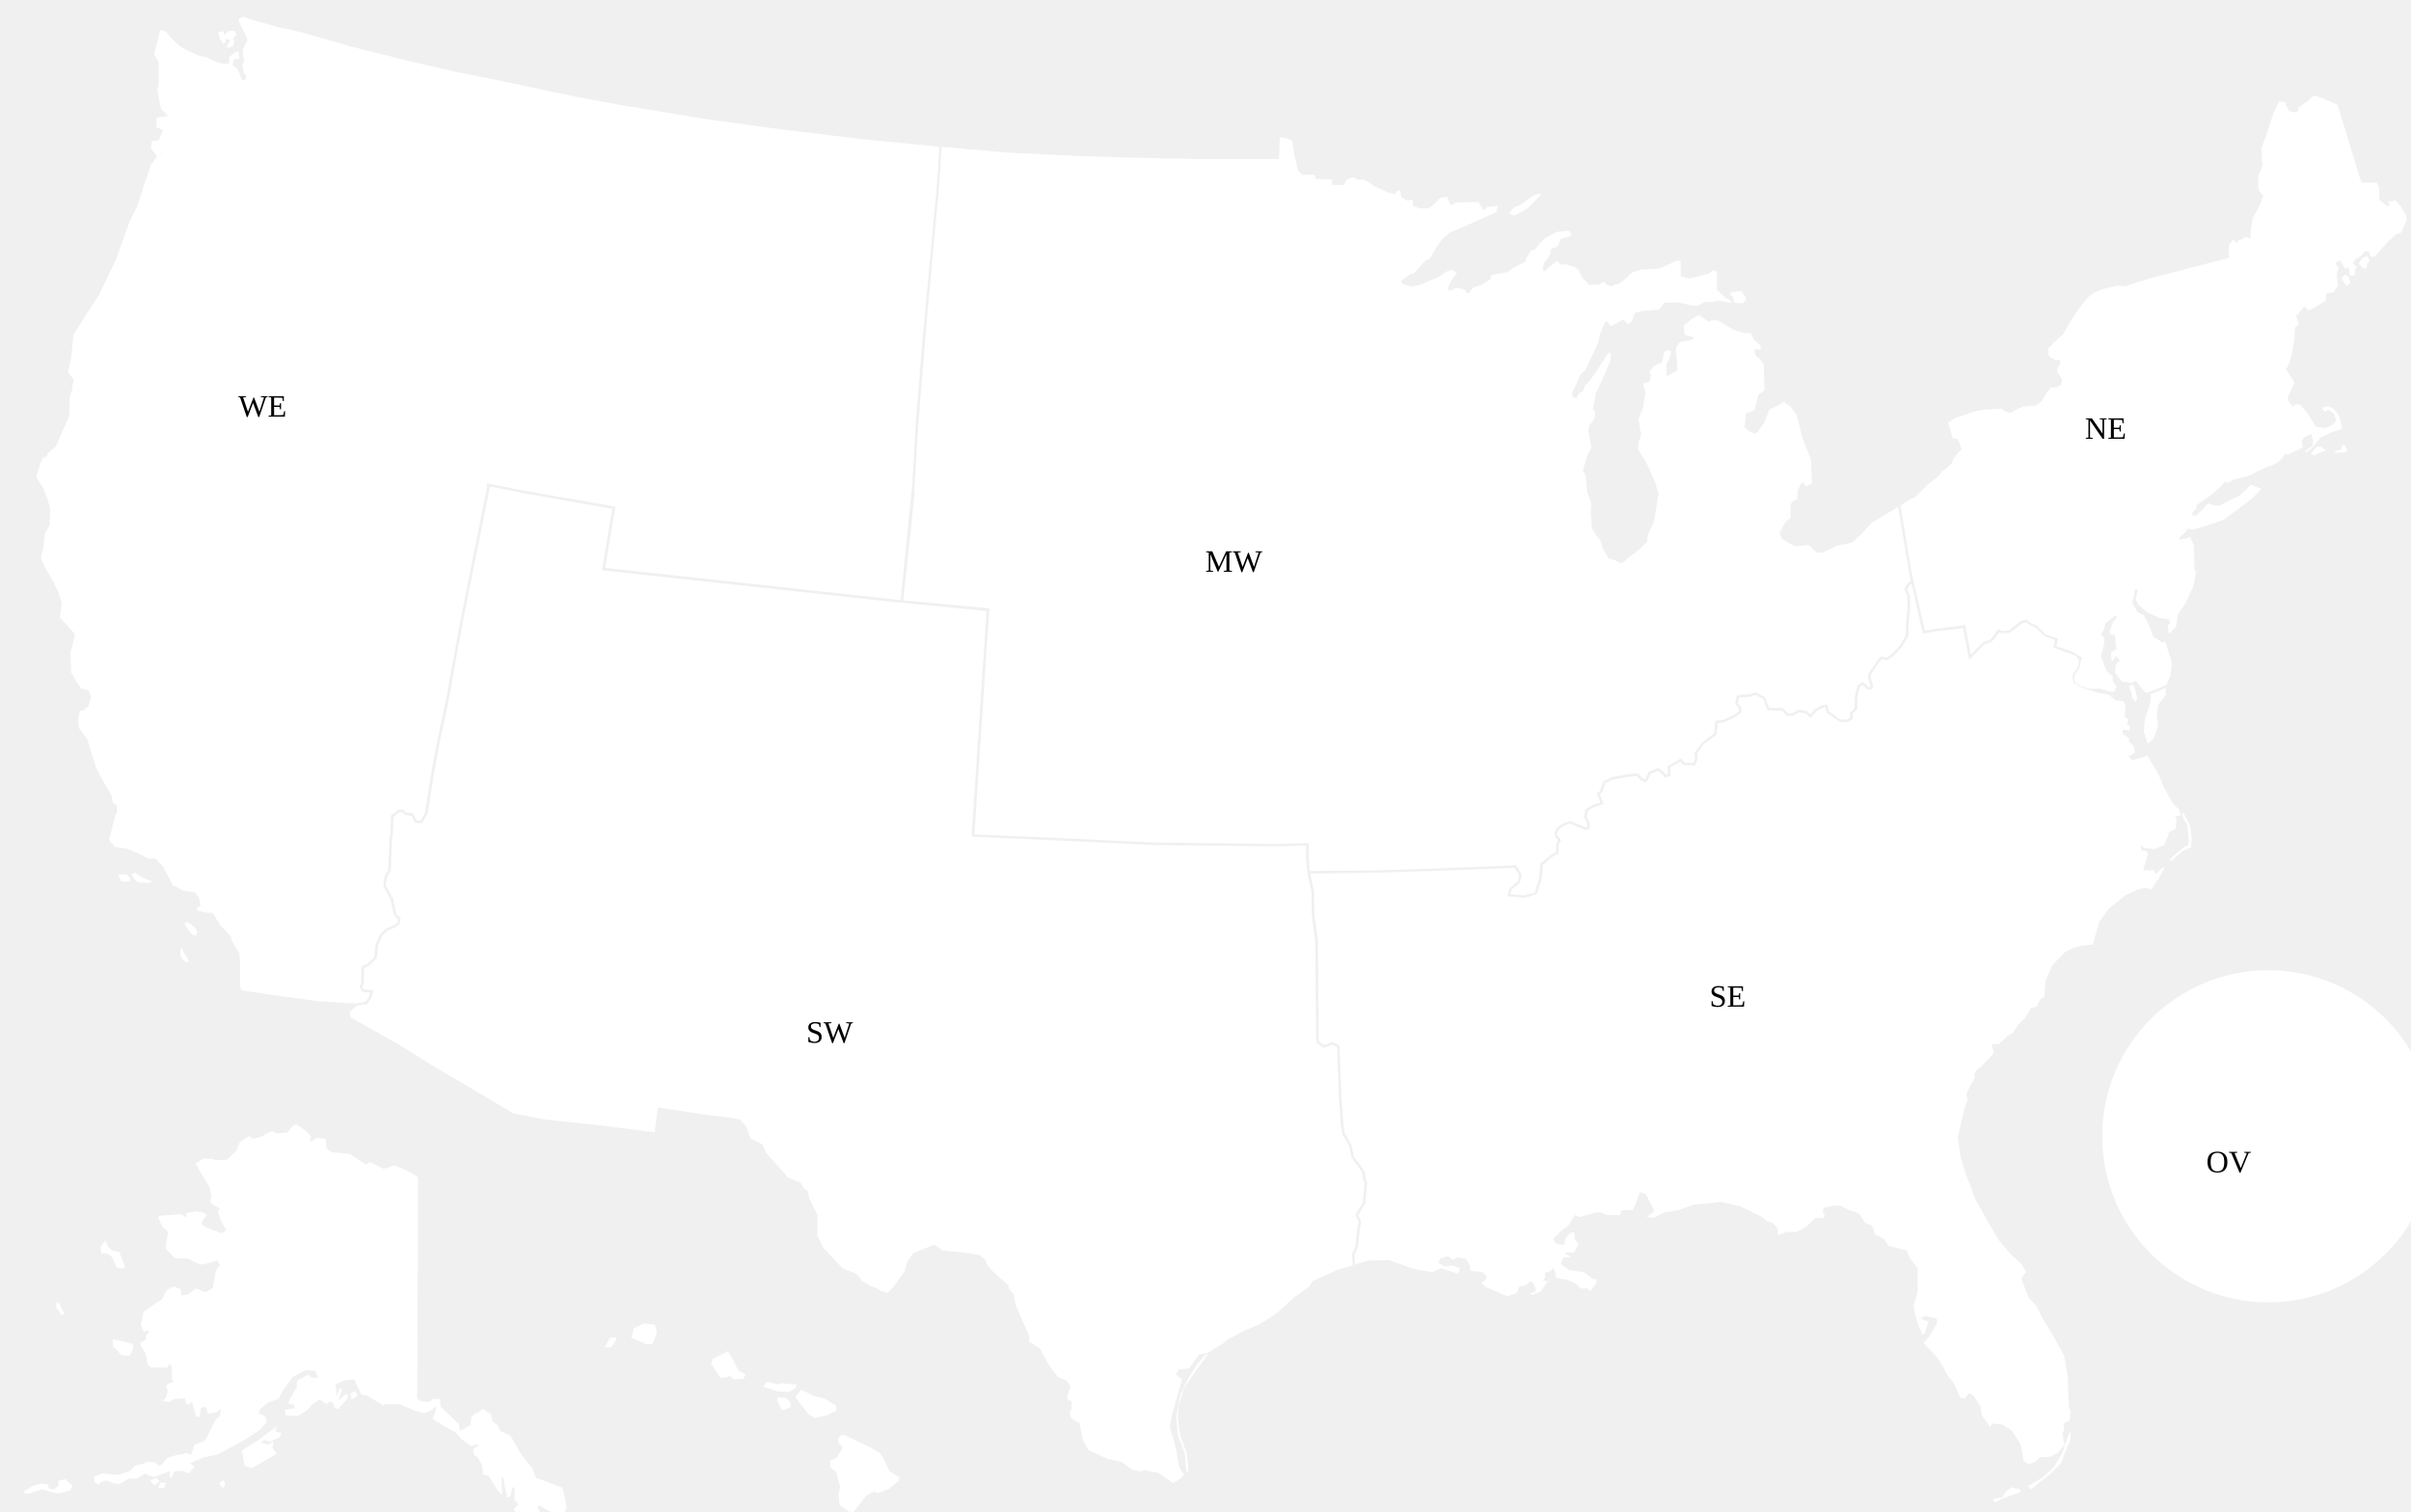
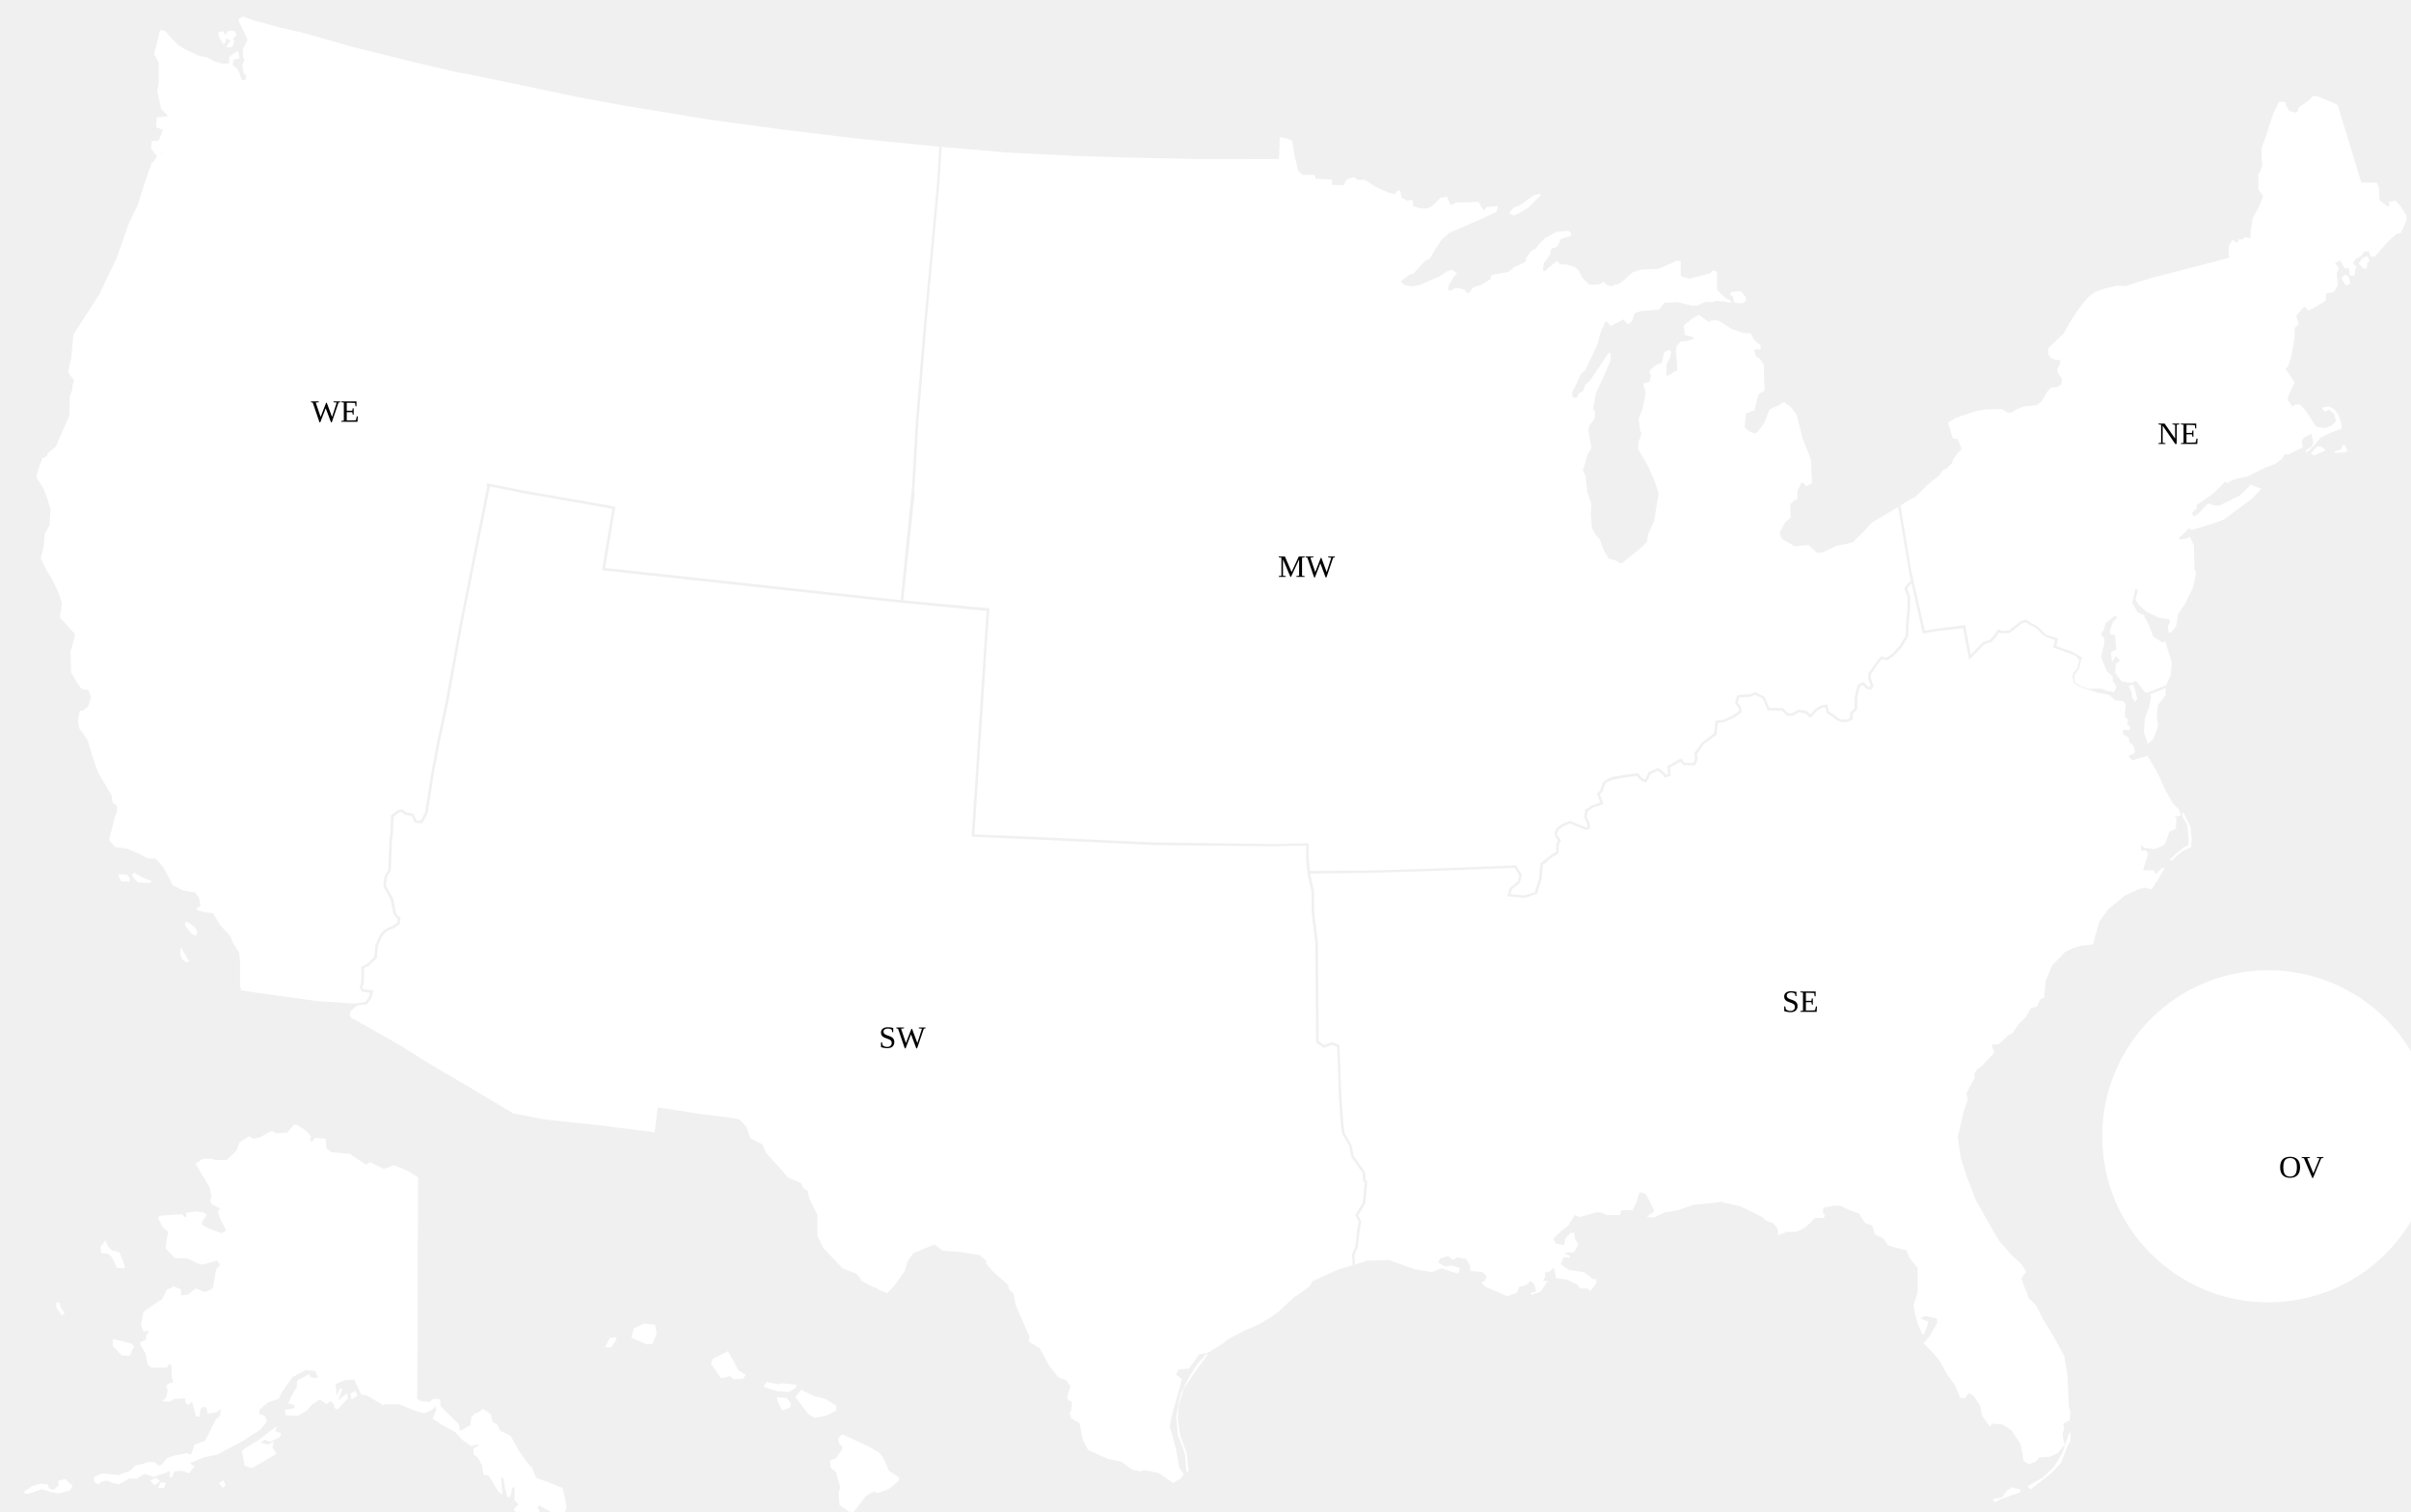
<svg xmlns="http://www.w3.org/2000/svg" version="1.1" id="svgdata" style="enable-background:new">
  <defs id="defs3789">
    <style type="text/css" id="style3787">
    .state {fill:#D3D3D3;}
  </style>
  </defs>
  <g id="outlines" class="state" style="fill:#d3d3d3">
    <path style="fill:#ffffff;fill-opacity:1" d="M 93.6,6.4 92.199,7.199 91.9,8 l 2.4,4.801 1.1,2.6 L 93.6,19 v 2.6 l 0.6,1.5 -0.799,1.801 0.5,3.199 1,1.301 -0.201,1.299 -1.5,0.201 L 92.6,29 91.5,26.6 l -1.801,-1.5 L 90,23 92.301,22.5 92,20.699 91.699,19.6 89.6,20.9 88.301,22 v 2.4 L 86,24.6 l -3.4,-1 -2.9,-1.5 -3.1,-0.6 -4.5,-2.1 L 68.9,17.5 66.199,14.9 63.801,12 l -2.102,-0.5 -2.299,9.4 1.799,3.199 V 32 l -0.6,2.9 1.5,7.1 2.701,2.699 -4.4,0.602 L 60.199,49 l 2.602,1.1 -1.602,4 -2.699,0.301 -0.301,2.9 2.256,2.842 c -0.002,0.053 0.013,0.166 0,0.191 -0.016,0.032 -0.06,0.044 -0.076,0.076 -0.011,0.023 0.011,0.055 0,0.078 -0.16,0.319 0.004,-0.083 -0.154,0.076 -0.018,0.018 0.018,0.058 0,0.076 -0.018,0.018 -0.058,-0.018 -0.076,0 -0.018,0.018 0.018,0.058 0,0.076 -0.018,0.018 -0.058,-0.018 -0.076,0 -0.036,0.036 0.036,0.118 0,0.154 -0.018,0.018 -0.06,-0.018 -0.078,0 -0.036,0.036 0.023,0.109 0,0.154 -0.016,0.032 -0.06,0.044 -0.076,0.076 -0.011,0.023 0.018,0.058 0,0.076 -0.018,0.018 -0.051,0 -0.076,0 0,0.026 0.018,0.058 0,0.076 -0.018,0.018 -0.058,-0.018 -0.076,0 -0.036,0.036 0.036,0.118 0,0.154 -0.018,0.018 -0.06,-0.018 -0.078,0 -0.036,0.036 0.036,0.118 0,0.154 -0.018,0.018 -0.058,-0.018 -0.076,0 -0.018,0.018 0.011,0.053 0,0.076 -0.016,0.032 -0.06,0.044 -0.076,0.076 -0.011,0.023 0.018,0.058 0,0.076 -0.018,0.018 -0.06,-0.018 -0.078,0 -0.018,0.018 0.018,0.06 0,0.078 -0.018,0.018 -0.058,-0.018 -0.076,0 -0.036,0.036 0.036,0.116 0,0.152 -0.018,0.018 -0.058,-0.018 -0.076,0 -0.038,0.038 0.038,0.192 0,0.23 -0.04,0.04 -0.114,0.036 -0.154,0.076 -0.008,0.008 -0.004,0.072 0,0.135 L 58.5,62.699 l -2.301,6.5 -3.199,10 -3.199,6.5 -5,14.102 -6.5,13.6 L 30.199,126 28.301,128.9 27.5,137.5 l -1.301,6 2.395,3.09 c -0.02,0.017 -0.043,0.032 -0.055,0.055 -0.023,0.046 0.036,0.116 0,0.152 -0.018,0.018 -0.058,-0.018 -0.076,0 -0.018,0.018 0.011,0.053 0,0.076 -0.016,0.032 -0.06,0.046 -0.076,0.078 -0.026,0.053 0.027,0.356 0,0.383 -0.018,0.018 -0.058,-0.018 -0.076,0 0,0.205 0.024,-0.026 -0.078,0.076 -0.038,0.038 0.038,0.192 0,0.23 -0.018,0.018 -0.058,-0.018 -0.076,0 -0.018,0.018 0.018,0.058 0,0.076 -0.018,0.018 -0.058,-0.018 -0.076,0 -0.038,0.038 0.038,0.192 0,0.23 -0.018,0.018 -0.06,-0.018 -0.078,0 -0.024,0.024 0.024,0.361 0,0.385 -0.018,0.018 -0.058,-0.018 -0.076,0 -0.004,0.003 0,0.347 0,0.383 v 0.691 0.076 c 0,0.026 -0.018,0.058 0,0.076 0.03,0.03 0.083,0.002 0.127,0.002 l -1.152,3.34 -0.201,7.4 -5.199,11.799 -3.1,2.6 -0.301,1.102 -1.799,0.799 -1.5,4.201 L 14,184 l 2.699,4.199 1.602,4.201 1.1,3.6 -0.301,6.5 -1.799,3.1 -0.602,5.801 -1,3.699 L 17.5,219 l 2.699,4.5 2.301,4.801 1.301,4 L 23.5,235.5 23.199,236 v 2.1 l 5.701,6.301 -0.5,2.4 -0.6,2.299 -0.602,1.9 0.201,8.199 2.1,3.701 1.9,2.6 2.699,0.5 1,2.699 L 34,272.301 l -2.1,1.6 h -1.1 L 30,277.801 l 0.5,2.898 3.199,4.4 1.602,5.301 1.5,4.699 1.299,3.1 L 41.5,304 l 1.5,2.6 0.5,2.9 1.6,1 v 2.4 l -0.799,1.9 -1.801,7.1 -0.5,1.9 2.4,2.699 4.199,0.5 4.5,1.801 L 57,330.9 h 2.9 l 2.9,3.1 2.6,4.801 1.1,2.299 3.9,2.1 4.799,0.801 1.5,2.1 0.602,3.201 -1.5,0.6 0.299,1 3.201,0.799 2.699,0.201 2.9,4.699 3.9,4.201 0.799,2.299 2.6,4.201 L 92.5,370.5 v 9.4 l 0.5,1.799 10,1.5 19.699,2.701 14.201,0.9 3.9,-0.602 1.398,-2 0.4,-1.6 -3,-0.299 -1,-1.701 0.6,-1.9 0.102,-6.199 2.299,-1.1 2.6,-2.5 0.5,-4.701 1.701,-3.898 1.9,-2.102 3.398,-1.6 1.4,-1 0.201,-1.4 -0.701,-0.6 -1,-1.5 -1.1,-5.4 -2.801,-5.199 0.4,-3.1 v -0.002 l 0.346,-1.283 0.055,0.084 1.1,-1.799 0.086,-2.145 c 0.014,-5.3e-4 0.033,0.01 0.043,0 0.051,-0.051 0,-0.144 0,-0.217 v -0.219 -0.434 c -0.003,0 -0.005,-0.005 -0.008,-0.006 l 0.002,-0.025 c 0.002,0.01 0.006,0.023 0.006,0.031 0.071,0 0.072,-0.21 0.002,-0.215 L 150.1,323 l 0.301,-1.5 0.299,-7.301 1.801,-1.299 0.9,-0.801 1.799,-0.1 1.301,1.1 2.801,0.5 1.199,2.6 1.6,0.102 1.701,-3.102 2.6,-16.398 2.1,-11.102 3.301,-15.5 5.398,-29.799 10.602,-53.1 -0.371,-0.074 c -0.015,-0.004 -0.024,0 0.07,0 0.024,-0.024 -0.024,-0.359 0,-0.383 0.04,-0.04 0.114,-0.036 0.154,-0.076 0.036,-0.036 -0.036,-0.118 0,-0.154 0.018,-0.018 0.058,0.018 0.076,0 0.038,-0.038 -0.038,-0.192 0,-0.23 0.018,-0.018 0.06,0.018 0.078,0 0.024,-0.024 0.008,-0.064 0,-0.102 l 13.592,2.719 33.984,5.957 0.057,0.072 1.711,0.266 -1.953,11.605 -2,12 27.9,3 83.301,9.1 2.699,0.301 4.4,-44 1.5,-25.4 1.5,-17.9 -0.057,-0.006 0.037,-0.896 0.019,0.002 1.301,-15.199 5.299,-57.131 L 362,56.57 331.199,53.5 302,50 272.699,46 240.4,40.699 222,37.301 l -32.699,-6.891 -0.004,0.02 -1.004,-0.189 0.008,-0.041 -12.865,-2.541 -0.016,-0.045 -1.129,-0.186 0.01,-0.037 -15,-3.49 -23,-5.701 -20,-5.699 -8.602,-1.9 L 98,7.9 Z m -5.5,5.5 -1.5,1.6 -0.5,-1.4 -2,0.201 0.5,2.398 1.5,2.301 0.701,-0.6 0.299,-1.5 L 88.801,15.5 c 0,0 -1.5,2.3 -1.5,2.6 0,0.3 0.898,0.201 0.898,0.201 l 1.4,-0.4 0.701,-2 -0.602,-0.801 1.5,-1.699 -0.799,-1.5 z m -25.799,47.299 0.379,0.064 c -0.012,0.019 0.017,0.055 0,0.072 -0.036,0.036 -0.116,-0.036 -0.152,0 -0.018,0.018 0.018,0.06 0,0.078 -0.038,0.038 -0.192,-0.038 -0.23,0 -0.018,0.018 0.018,0.058 0,0.076 -0.036,0.036 -0.118,-0.036 -0.154,0 -0.018,0.018 0.018,0.058 0,0.076 -0.024,0.024 -0.359,-0.024 -0.383,0 -0.018,0.018 0.018,0.058 0,0.076 -0.018,0.018 -0.051,0 -0.076,0 -0.025,0 -0.101,0.001 -0.182,0 z M 51.9,336.4 50.699,337 l 0.9,1.5 1.6,1.6 4.5,0.201 0.9,-0.602 L 55.5,338.5 Z M 45.5,337 l 0.6,1.5 0.6,1.199 3.201,0.102 L 50.1,338.5 48.801,337 Z m 26.9,18.4 -1.1,0.199 v 1.201 h 0.1 l 1.799,2.299 0.801,1 1.5,0.6 0.6,-1.5 -1,-1.799 z M 69.5,365.5 v 2.199 c 0,0.4 0.699,1.9 0.699,1.9 L 71.5,370.801 73,370.6 71.801,368.699 70,365.5 Z m 43.801,68 -2.701,3.1 -4.5,0.201 -1,-0.801 -1.1,0.199 -3.699,2.102 -2.701,0.6 -1.6,-1 -3.699,2.4 -1.102,3.1 L 87.5,447 83.301,447.199 81.5,446.6 h -3.199 l -2.9,1.9 2.4,4.199 2.898,4.701 L 81.5,461.301 81,462.9 81.5,464 l 3.4,1.9 -1,0.799 1,3.201 2.299,4.4 -1.799,1 -5,-1.801 -2.701,-1.6 0.5,-1.5 1.5,-2.1 -1.5,-1.102 -2.6,-0.299 -3.9,0.6 0.201,1.6 h -0.6 l -1,-1 h -2.102 l -6.799,0.5 -0.5,0.801 1.9,3.699 2.1,1.801 -0.6,2.4 -0.5,3.898 3.6,3.701 5,0.199 3.6,1.801 1.9,0.5 3.199,-0.801 2.6,-0.799 1.102,1.898 c 0,0 -0.4,0.5 -1,1 -0.7,0.5 -1,3.4 -1,3.4 L 82,496.5 l -2.301,1.301 h -1.6 l -1,-0.602 L 75.5,496.6 72.301,499 69.9,499.301 69.6,496.9 67,495.801 l -2.699,1.299 -1.9,3.701 -2.6,1.6 -4.5,3.199 -1,5 1.1,2.701 1.299,-0.5 0.801,0.5 -1.1,1.1 -0.201,2.1 -2.1,0.801 v 1 l 2.1,3.6 0.602,3.9 1.5,1.299 h 6.1 l 0.799,-1.5 1,1 V 531 l 0.602,1.801 L 65.5,533 l -1.5,1 0.6,1.9 -0.5,2.6 -1.5,1.5 2.6,0.301 2.102,-1.102 4,-0.199 0.299,1.9 1.1,0.5 L 74,540.1 l 1.5,5.801 1.5,0.199 0.199,-2.9 1,-1 L 79.5,542.5 80.1,544.9 83.5,544.301 85.1,543 l -0.299,2.6 -1.602,1.5 -2.299,4.5 L 79,555.301 l -4,1.5 L 73.699,560.5 H 72.9 L 72.301,560 71,560.301 l -3.4,0.6 -3.1,1 -2.301,2.699 -1,0.301 -1.6,-1.301 -2.699,-0.199 -1.801,0.799 -2.9,0.602 -2.1,2.1 -4.4,1.6 -6.299,-0.6 -3.1,1.299 v 1.9 l 1.6,1.1 1,-1 2.299,-0.6 2.602,1.1 L 45.9,572 47.5,571.199 l 2.1,-1.299 h 3.201 L 55.699,568 l 3.4,1.301 2.9,-1 3.6,-1.301 -0.299,2.4 h 1 l 0.799,-2.301 3.201,-0.199 2.699,1 0.5,-1.1 1.5,-1.5 L 73.199,564 78.5,561.699 l 5.301,-1.1 2.1,-1.1 7.799,-4.199 6.5,-4.201 2.701,-3.199 -0.801,-2.1 -2.299,-1 0.299,-1.602 3.1,-2.6 4.201,-1.5 1.1,-2.299 1.801,-2.602 2.398,-3.398 5,-2.701 3.701,0.301 L 122.699,531 H 120 l -1,-1.301 -4.4,2.301 -0.199,0.801 v 1.799 l -2.301,3.9 -1,2.4 2.301,0.6 v 1.301 l -3.701,0.6 0.5,2.1 4.701,0.199 3.4,-2.1 1.799,-2.1 3.1,-2.1 2.701,1.799 1.299,-1.1 1.301,0.801 0.5,1.9 1.301,0.299 3.898,-4.4 -0.6,-1.6 -3.199,2.701 1.5,-4.4 -1,-0.301 -1.1,2.9 -0.5,-4.5 3.6,-1.5 3.6,-0.301 2.699,5.801 2.102,0.301 6.5,3.898 0.6,-0.5 h 5.5 l 5.699,2.4 3.701,1.1 2.898,-1.1 L 168,542 v 1.6 l -1.301,3.201 4,2.6 L 175.5,552 l 2.6,2.9 3.4,2.4 2.6,-0.602 0.5,0.301 -2.1,1.301 v 2.299 l 1.6,1.1 1.6,2.9 0.602,3.701 2.1,0.5 3.6,6 1.5,1.299 V 575 l -0.301,-5.699 0.801,0.5 0.6,3.699 1,3.699 1.1,-0.5 0.801,-3.398 h 0.801 v 5 l 1.5,1.5 L 198,581.699 c 0,0 0.701,1.2 1.301,1.5 0.7,0.3 1,-1 1,-1 l 1,2.301 c 0,0 1.6,2.8 2.1,3.4 0.5,0.7 1.299,1 1.299,1 l 0.801,-0.801 -1.301,-1.799 -0.5,-1.602 2.102,1.301 1.898,1.9 1.102,-0.5 -0.201,-3.701 -1.5,-2.699 0.801,-0.801 1.799,1.102 2.701,1.5 1.5,3.1 1.6,0.799 1.801,-2.299 1,-3.4 -0.5,-3.1 -1,-4.4 -5.201,-2.1 -5,-1.801 -1.5,-3.699 -2.299,-2.701 -2.701,-3.898 -3.4,-6 L 192.801,551.5 191.699,549.1 189.801,548 189.199,545.1 186.1,543 l -1.9,1.5 -1.1,0.199 -1.5,1.602 -0.299,3.1 -0.602,0.199 -3.398,1.9 -0.5,-2.6 -7,-6.801 -0.201,-2.9 H 167 l -1.5,1.102 -3.1,-0.201 -1.6,-1 0.299,-85.4 -4.5,-2.699 -4.799,-1.9 -1.9,0.801 -2.1,0.6 -5.201,-2.6 -1.5,1 -6.299,-4.201 -7.102,-0.6 -1.898,-1.5 L 125.5,438.9 121.6,438.6 120,440.199 119.4,439.1 119.9,438 118,435.9 114.4,433.5 Z M 40.6,478.1 38.801,480.5 39,483.1 h 2.4 l 1.799,1.5 1.801,4 2.9,0.301 0.199,-1 L 46,482.6 43.199,482 l -1.5,-1.5 z M 21.699,502 v 1.9 L 23.801,507 l 1.1,-0.801 -1.1,-1.6 L 22.699,502 Z m 226.602,8.1 -4,1.801 -1,3.699 6.1,2.6 L 251.5,517.9 253.1,514 252.5,510.6 Z m -11,5.301 -2.301,0.299 -1.9,3.602 H 235.5 l 2.1,-3.102 z m -193.9,0.699 0.1,2.701 3.4,3.6 3.1,0.199 1.6,-3.699 -0.799,-1 -3.701,-1 z M 280.5,520.801 l -5.801,2.898 -0.699,1.9 3.699,5.5 2.4,-0.299 1.1,-0.5 1.5,1.299 3.701,-0.199 1,-1.5 -2.9,-1.801 -1.9,-3.699 z m 15,11.799 -1.301,1.9 5.4,1.699 L 304,536.5 l 2.6,-1.5 0.301,-1.301 -6.1,-0.6 -0.602,0.5 z m 13.301,3 L 306.5,538.5 l 5,6.5 2.4,1.5 4.799,-1 3.602,-1.801 v -1.898 L 317.9,539.1 313.5,538 Z m -171.9,0.5 -1.801,1 0.4,2.301 2.4,-1.5 z M 299.5,538.5 v 1.199 l 1.9,3.9 L 304.5,542.5 l 0.301,-1.6 -1.602,-2.1 z m -192.699,11.199 -2.701,1.9 -4.699,3.6 -4.801,2.9 -1.4,1.1 1.102,5.801 2.898,0.801 5,-2.9 4.4,-2.6 L 105,557.9 105.5,555.5 103.4,556.801 100.5,556 l 1.6,-1.1 1.9,0.799 3.9,-1.799 0.5,-1.5 L 106,551.6 Z m 217.898,3.102 -1.6,1.299 0.1,2 1.602,1.801 -0.5,1 -2.102,3.1 -2.299,1 0.199,2.6 2.1,1.801 1.602,5.699 -0.602,2.4 0.301,4.5 3.6,2.6 1.801,0.201 2.299,-2.9 2.4,-3.201 3.1,-1.799 1.5,0.6 4.201,-1.5 3.9,-3.199 0.299,-1.301 -4,-2.6 L 340.699,562.5 339.1,560.1 335.699,558 328.1,554.4 Z m -264.6,16.799 -2.199,1 L 59.5,572.5 l 2.1,-1.6 z m -35,0.5 -2.699,0.6 0.299,1.602 -1.898,1.898 -1.9,-0.5 -0.5,-1.6 -2.6,-0.299 -3.4,1 L 9,575.1 l 1.1,0.701 1.6,-0.301 4.4,-1.5 3.701,1.1 2.699,0.5 L 26.9,574.5 28,572.699 Z m 61,0.4 -1.699,1.199 1.5,1.801 1,-1.1 z M 61.9,571.301 60.848,573.5 h 2.352 L 64,571.6 Z M 60.848,573.5 h -0.047 v 0.1 z" id="WE" />
    <path style="fill:#ffffff;fill-opacity:1" d="m 891.5,36.9 -1.801,1.799 -4,2.9 v 1 l -0.799,0.801 -2.701,-0.6 L 880.9,40.5 v -1.1 l -1.301,-0.201 h -1.299 l -2.102,4.201 -2.898,8.9 -1.801,4.799 0.199,4.801 0.201,1.5 -0.801,2.699 -0.799,1 v 6 l 1.898,2.4 -1.5,4 -2.6,4.699 -0.734,5.057 -0.064,-0.023 v 2.627 l -1.5,-0.404 -1.301,0.172 0.15,0.486 -1.09,0.305 -0.061,-0.197 -0.699,0.08 -0.258,0.686 -0.566,0.729 -0.377,-0.314 -1,-1 -1.5,1.9 -0.199,2.289 0.16,2.691 -1.697,0.52 -22.217,5.781 -4.145,1.035 -0.002,-0.018 -0.402,0.119 -1.936,0.484 -0.277,0.174 -4.785,1.424 -4.5,1.5 -3.199,-0.201 -5.5,1.301 -3.1,1.199 -2.4,1.801 -2.1,2.4 -2.701,3.699 -2.9,4.5 -1.5,2.9 -0.6,0.799 -5.799,5.5 0.199,2.602 0.801,1.1 1.799,0.799 h 1.801 v 1.5 l -1.1,2.102 0.299,1.5 1.5,2.1 -0.199,2.299 -1.9,1.102 h -2.1 l -1.6,1.898 -1.801,3.201 -2.1,1.799 -5.201,0.5 -2.6,1.102 -2.1,1.299 -1.6,-0.199 -1.9,-1.301 -6.301,0.201 -3.199,0.5 -4,1.299 -4.4,1.5 -2.9,1.801 1.9,6.1 1.801,0.199 1.299,3.102 0.201,1 -1.1,1 -2.102,2.699 -0.5,1.6 -1.898,1.801 L 748.5,181.5 l -1,1.6 -0.982,0.83 h -0.01 l -0.764,0.611 -1.145,0.859 0.004,0.053 -0.998,0.799 -0.006,-0.053 -0.352,0.338 -0.986,0.791 -0.113,0.271 -4.248,4.1 -1.301,0.5 -4.199,2.602 4.299,25.898 5.102,22.4 3.898,-0.699 L 757,241 l 0.463,-0.094 0.1,0.982 -0.062,0.012 0.131,0.684 0.061,0.6 0.059,0.014 1.75,9.104 4.801,-4.9 2.5,-0.701 1.398,-1.5 L 770,242.5 l 1.6,0.699 2.6,-0.199 2.602,-2.1 2,-1.5 2.1,-0.6 1.5,1.1 2.699,1.4 1.9,1.799 1.301,1.4 4.799,1.6 L 792.5,249 l 5.801,2.1 0.045,-0.055 4.168,2.447 -0.514,0.809 -0.699,3.299 -1.801,2.6 v 2.102 l 0.301,0.799 2,1.301 3.398,1.1 4.301,-0.1 3.1,1 2.1,0.299 1,-2.1 -1.5,-2.1 v -1.801 l -2.398,-2.1 -2.102,-5.5 1.301,-5.299 -0.199,-2.102 -1.301,-1.299 c 0,0 1.5,-1.601 1.5,-2.301 0,-0.6 0.5,-2.1 0.5,-2.1 l 1.9,-1.301 1.9,-1.6 0.5,1 -1.5,1.6 -1.301,3.701 0.301,1.1 1.799,0.301 0.5,5.5 -2.1,1 0.301,3.6 0.5,-0.201 1.1,-1.898 1.6,1.799 -1.6,1.301 -0.301,3.4 2.6,3.398 3.9,0.5 1.6,-0.799 3.201,4.199 1,0.4 7.4,-2.9 1.699,-3.799 0.443,-4.248 0.094,-0.189 -0.055,-0.199 L 837,255.5 l -0.059,0.01 -0.275,-1.004 0.033,-0.006 -0.254,-0.809 -0.209,-0.764 -0.047,-0.047 -1.789,-5.682 -1,0.5 -3.6,-2.398 L 828,240.6 826.1,237 l -2.299,-1 -2.102,-3.6 0.5,-2 0.5,-2.301 0.086,-0.922 1.004,-0.189 -0.09,1.312 -0.699,2.6 1,2 3.199,2.9 4.801,2.299 4,0.6 0.199,1.5 -0.799,1 0.299,2.701 H 836.5 l 2.1,-2.4 0.801,-4.801 2.699,-4 3.1,-6.5 1.102,-5.5 -0.602,-1.1 -0.199,-9.4 -1.6,-3.398 -1.1,0.799 -2.701,0.301 -0.5,-0.5 1.1,-1 2.102,-1.9 -0.049,-0.547 0.947,-0.164 v 0.012 l 1,0.398 4,-1.1 5.801,-1.9 2.6,-1 7.1,-5.299 3.9,-2.9 3.4,-3.6 -4.199,-1.6 -1.301,1.5 -2.9,2.699 -7.9,3.9 -2.299,-0.201 -1.6,-0.6 -1.102,0.6 -2.299,2.602 -1.5,1.299 -1.301,0.301 -0.299,-1.301 1.898,-1.799 -0.398,-0.717 0.863,-0.895 4.836,-3.289 3.6,-3.201 1.9,-2.1 0.801,0.6 2.699,-1.5 5.199,-1.1 7,-3.5 -0.002,-0.01 1.01,-0.27 0.021,-0.031 L 877,178.699 879.4,176.801 880.5,175 l 1.301,0.199 0.395,-0.197 0.019,0.014 3.947,-1.941 0.055,-0.023 0.002,0.096 0.119,-0.148 L 887.5,172.5 l -0.5,-2.301 0.801,-1.5 2.898,-1.5 0.801,3.102 -0.5,1.799 -2.4,1.5 v 1 l 1.9,-1.5 3.9,-4.5 3.9,-1.9 4.199,-1.5 -0.301,-2.398 -1,-2.9 -1.898,-2.4 -1.801,-0.801 -2.1,0.201 -0.5,0.5 1,1.299 1.5,-0.799 L 899.5,159.5 900.301,162.199 898.5,164 l -2.301,1 -3.6,-0.5 -3.9,-6 -2.299,-2.6 h -1.801 l -1.1,0.799 -1.9,-2.6 0.301,-1.5 2.4,-5.199 -2.75,-4.172 -0.676,-1.07 0.125,-0.059 0.699,-0.799 0.734,-2.135 0.082,-0.152 0.09,-0.346 0.195,-0.568 -0.043,-0.019 0.262,-1.014 0.08,0.033 1.1,-6.361 0.201,-4.443 1.5,-1.314 -1,-3.23 3.1,-3.635 1.6,1.516 1.301,-0.506 5.299,-3.131 0.301,-2.928 2.9,-0.506 L 901,109.934 900.801,108.318 900.5,105.189 901.301,103.875 901,102.764 l -1.105,-1.285 1.906,-1.178 1.799,3.199 1.5,-0.301 0.301,1.301 v 1.6 l 1.9,0.201 0.5,-2.701 0.5,-0.6 -1.602,-1.5 1,-1.5 2.4,-1.5 1,-1.5 1.801,-0.199 c 0,0 0.4,2.1 1,2.1 h 1.299 l 4.801,-5.5 3.4,-3.1 1.9,-0.602 L 927.4,85 v -1.9 l -2.301,-3.699 -1.9,-2.1 -2.799,0.5 0.5,1.1 -0.201,0.5 h -0.799 L 917,77.1 916.801,72.301 916,70.4 h -6 L 900.9,40.5 899,39.5 893,37.1 Z m 20.9,61.799 -2,0.701 L 909,101.6 910.801,103.5 c 0,0 1.299,0.101 1.299,-0.199 0,-0.3 0.201,-2 0.201,-2 L 913.199,100.5 Z m -8.6,6.994 -1.5,1.516 1.799,2.928 1.701,-0.908 -0.602,-2.424 z m -1.102,65.807 -0.5,1.699 -2.199,0.701 -0.5,0.6 3.9,-0.1 1.299,-0.5 -1,-2.301 z m -9.799,0.6 -2.301,2.6 1.1,0.9 2.201,-1 2.4,-1 -1.801,-1.5 z m -70.701,91.801 -1.898,0.4 1.1,2.5 0.199,1.799 1.1,1.9 c 0,0 0.9,-0.899 0.9,-1.199 0,-0.3 -0.699,-3.102 -0.699,-3.102 z" id="NE" />
    <rect style="opacity:1;fill:#ffffff;fill-opacity:1" id="OV" width="128" height="128" x="810.144" y="373.956" rx="64" ry="64" />
    <path style="fill:#ffffff;fill-opacity:1" d="m 736.699,224.9 -0.799,0.699 -0.9,1.301 1.1,3 v 4.9 l -0.5,4.799 -0.199,5.6 -2.4,4.102 -3.1,3.398 -2.6,1.801 -2,-0.5 -1.201,1.301 L 721,259.9 V 261.5 l 1,3.1 -1.1,1.301 -1.701,-0.5 -1,-1.1 -0.398,-0.301 -1.102,0.699 -0.898,3.602 L 715.699,273.5 714,275 v 2.199 l -1.801,1 -2.381,0.199 -1.832,-0.793 L 705.9,276 704,274.9 l -0.5,-2.301 -1.301,0.201 -2,1.199 -2.5,2.699 -1.898,-1.699 -2.5,-0.5 -2.4,1.4 h -2.301 l -1.799,-2 -5.602,-0.1 -1.799,-4.5 -2.9,-1.5 -2.1,0.799 -4.201,0.201 -0.5,2.1 1.201,1.5 0.299,2.1 -2.799,2 -3.801,1.801 -2.6,0.398 -0.5,4.5 -4.9,3.602 L 654,290.5 l 0.199,2.199 -0.898,2.301 -4.5,-0.1 -1.301,-1.301 -3.9,2.201 0.201,3.299 -2.4,0.6 -0.801,-1.398 -1.699,-1.201 -2.701,1.1 -1.799,3.5 -2.201,-1 -1.398,-1.6 -3.701,0.4 -5.6,1 -2.801,1.301 -1.199,3.398 -1,1 1.5,3.701 -4.199,1.4 -1.9,1.398 -0.4,2.201 1.199,2.4 V 319.5 l -1.6,0.4 -6.1,-2.5 -2.301,0.9 -2,1.398 -0.799,1.801 1.699,2.4 -0.9,1.799 -0.1,3.301 -2.4,1.301 -2.1,1.699 0.336,-0.006 -1.373,1.004 -0.162,0.002 -0.301,0.199 -0.5,5.602 -1.795,5.684 -3.115,1.068 -0.066,0.055 -1.822,0.492 -6.4,-0.699 0.9,-3.1 3.1,-2.602 0.6,-2.299 -1.801,-2.9 -31.898,1.199 -23.301,0.701 -23.6,0.299 1.5,6.9 0.1,8.5 1.4,10.9 0.299,38.199 2.102,1.602 3,-1.201 2.898,1.201 0.4,10.1 h 0.035 l 0.012,0.9 h -0.047 L 517,423.5 l 0.699,9.5 0.5,3.699 2.602,4.5 0.898,4.4 4.301,6 0.301,3.1 0.6,0.801 -0.701,8.301 -2.799,4.6 1.199,2.4 -0.5,2.6 -0.799,7.299 -1.301,3 0.199,3.701 4.701,-1.5 8.1,-0.301 10.301,3.6 6.5,1.102 3.699,-1.5 3.199,1.1 3.201,1 0.799,-2.1 -3.199,-1.102 -2.6,0.5 -2.701,-1.6 0.801,-1.5 3.1,-1 1.801,1.5 1.799,-1 3.201,0.6 1.5,2.4 0.299,2.301 4.5,0.299 L 573,492 l -0.801,1.6 -1.299,0.801 L 572.5,496 l 8.4,3.6 3.6,-1.299 1,-2.4 2.6,-0.6 1.801,-1.5 1.299,1 0.801,2.898 -2.301,0.801 0.602,0.6 3.398,-1.299 2.301,-3.4 0.801,-0.5 -2.102,-0.301 L 595.5,492 l -0.199,-1.5 2.1,-0.5 1.1,-1.301 0.6,0.801 0.6,3.1 4.201,0.6 4,1.9 1,1.5 h 2.9 l 1.1,1 2.299,-3.1 V 493 h -1.299 L 610.5,490.301 604.699,489.5 601.5,487.199 602.6,484.5 l 2.301,0.301 0.199,-0.602 -1.799,-1 v -0.5 H 606.5 l 1.801,-3.1 L 607,477.699 606.699,475 l -1.5,0.199 -1.898,2.102 -0.602,2.6 -3.1,-0.6 -1,-1.801 1.801,-1.9 1.43,-1.277 1.35,-1.076 0.019,0.055 1.102,-0.801 0.178,-0.287 0.373,-0.297 0.016,-0.33 2.033,-3.285 1.799,0.799 6.801,-1.9 2.1,0.301 1.5,0.801 h 5.201 l 0.398,-1.602 -0.008,-0.066 0.904,-0.266 0.004,0.033 H 628.5 l 0.6,0.199 1.301,-2.699 1.5,-4.4 2.299,0.6 3.102,6 v 1 L 634.6,469 l 2.701,0.301 4.453,-2.141 1.746,-0.172 V 467 l 0.146,-0.027 1.078,-0.105 0.072,-0.104 2.004,-0.363 6,-2.1 6,-0.5 4.398,-0.602 7.602,1.801 8.1,3.9 1.6,1.5 2.9,1.1 1.6,1.9 0.301,2.699 3.199,-1.299 h 3.9 L 696,472.9 l 3.699,-3.6 3.102,0.199 0.5,-1.1 -0.801,-1 0.199,-1.9 4,-0.801 h 2.602 l 2.898,1.5 4.201,1.5 2.4,3.701 2.699,1 1.1,3.4 L 726,477.4 727.6,480 729.5,480.6 734.699,481.9 736,485 l 3,3.699 v 9.5 l -1.5,4.701 0.301,2.699 1.299,4.801 1.801,4 0.799,-0.5 1.5,-4.5 -2.6,-1 -0.299,-0.6 1.6,-0.602 4.5,1 0.199,1.602 -3.199,5.5 -2.1,2.398 3.6,3.701 2.6,3.1 2.9,5.301 2.9,3.898 2.1,5 1.799,0.301 1.602,-2.1 1.799,1.1 2.6,4 0.602,3.6 3.1,4.4 0.799,-1.301 3.9,0.301 3.6,2.301 3.4,5.199 0.801,3.4 0.299,2.9 1.102,1 1.299,0.5 2.4,-1 1.5,-1.602 L 789.9,561.5 793,560 l 2.699,-3.199 -0.5,-1.9 -0.299,-2.4 0.6,-1.9 -0.301,-1.9 2.4,-1.299 0.301,-3.4 -0.6,-1.801 -0.5,-12 -1.301,-7.6 -4.5,-8.199 -3.6,-5.801 -2.6,-5.299 -2.9,-2.9 L 779,493 l 0.699,-1.4 1.102,-1.299 -1.602,-2.9 -4,-3.701 -4.799,-5.5 -3.701,-6.299 -5.299,-9.4 -3.701,-9.699 -2.045,-6.494 -0.613,-3.854 -0.541,-4.254 2.301,-10 1.5,-4.199 -0.5,-2.6 3.299,-6.201 -0.354,-1.057 1.232,-1.984 1.521,-1.059 5,-5.299 -1,-3.201 2.9,-0.199 L 774,399 l 1.6,-0.801 2.301,-3.398 2.699,-2.701 2.1,-3.6 2.4,-0.6 1.1,-2.701 1.602,-0.799 0.5,-6.301 2.6,-6.1 5.055,-5.152 2.777,-1.342 0.027,-0.053 L 802,364.5 l 4.699,-0.5 0.5,-2.4 1.9,-6.5 3.4,-4.699 6.5,-5.301 5.199,-2.4 2.701,-0.6 1.1,0.5 h 1.301 l 3.1,-4.799 1.9,-3.602 -1.301,0.5 -2.301,2.301 -0.6,-1.6 h -4.199 l 1.9,-6.301 L 827,327.801 h -1.9 v -1 l -0.299,-1.301 1.6,1.301 1.5,0.199 2.4,0.301 3.699,-1.602 1.301,-2.898 0.6,-2.102 2.6,-1.299 0.301,-4.201 -0.801,-0.6 2.4,-0.199 -0.6,-2.301 -2.4,-2.4 -3.6,-6.5 -2,-4.799 -0.156,0.033 -0.469,-0.906 0.125,-0.027 -3.701,-6.199 -5.799,1.699 -1.602,-1.5 2.602,-1.4 -0.5,-2.5 -1.801,-1.799 -0.1,-1.4 -2.301,-1.5 -0.1,-1.6 2.699,0.1 0.201,-1.4 -1.201,-0.801 0.5,-1.898 -1.398,-1.102 0.398,-4.699 -0.898,-1.199 -3.201,-0.4 -2.199,-2.1 -4.9,-0.9 -2.9,-1 -3.9,-1.4 -2,-1.301 -0.5,-2.398 0.5,-1.701 1.301,-1.299 0.801,-3.301 -1.4,-1.801 -8.6,-3.1 0.6,-2.9 -2.779,-0.98 L 787.518,244.918 784.6,242 782,240.801 l -1.301,-1 -1.5,0.5 -4.6,3.6 -3.1,0.199 -1.1,-0.299 -1.5,2.199 -1.6,1.5 -2.602,0.801 -5.799,6 L 756.5,242.1 745.301,243.4 741,244.199 Z m 98,40.299 -5.898,2.301 0.1,1.699 -0.701,3.301 -1.6,4.199 -0.4,5.4 1.5,4.6 2.201,-1.898 1.799,-5 -0.5,-3.4 0.4,-4.6 L 834.5,268 Z m 6.801,48.102 -0.699,0.199 0.6,1.9 1.5,2.299 0.6,6.102 -0.199,2 -1.5,0.6 L 838.6,329 836,331.5 l 1.1,0.199 1.1,-1.199 2.801,-2.4 3.4,-1.5 0.199,-3.4 -0.4,-4.398 z m -43.5,238.799 -0.699,0.5 -1,2.801 -1.5,4.6 -3.201,5.301 -4.4,4.199 -3.398,1.9 -2.4,1.5 1.199,1.1 2.701,-2.1 5.299,-4.201 3.701,-3.898 2.5,-6.602 1,-1.699 z m -22.6,21.1 -2.301,1.602 -1.5,2.299 -1.299,0.201 -2.4,0.6 0.9,1.1 2.299,-1.199 4.201,-1.5 3.5,-1.201 -0.4,-1.1 -1.701,-0.301 z" id="SE" />
    <path style="fill:#ffffff;fill-opacity:1" d="m 188.801,187.5 -10.602,52.9 -5.398,30 L 169.5,285.801 167.801,295 l 0.008,0.002 -0.367,1.553 0.021,0.098 -0.062,0.348 -2.6,16.5 -2.102,3.801 -2.799,-0.201 L 158.699,314.5 156.1,314.1 154.901,313 l -1.1,0.1 -2.102,1.701 -0.299,6.799 -0.301,1.5 -0.5,12.5 -1.5,2.4 -0.4,3.301 2.801,5 1.1,5.5 0.701,1.1 1.1,0.9 -0.4,2.398 -1.699,1.201 -3.4,1.6 -1.6,1.801 -1.602,3.6 -0.5,4.9 -3,2.898 -1.898,0.9 -0.102,5.801 -0.6,1.6 0.5,0.801 3.9,0.398 -0.9,3 -1.699,2.4 -3.701,0.4 -2.6,2.199 -0.299,1.5 0.5,1 18.898,10.701 12.102,7.6 14.699,8.6 16.801,10 12.299,2.4 23.986,2.549 2.416,0.344 -0.002,0.008 0.506,0.064 1.664,0.236 0.01,-0.025 13.621,1.725 1.199,-9.6 16.699,2.6 10.943,1.346 3.637,0.66 0.32,0.094 2.6,2.9 1.5,4.4 4.701,2.299 1.299,3.201 7.102,7.898 1.299,1.602 5,2.1 1.1,2.1 1.602,1 0.5,2.699 3.199,6.5 v 8.102 l 2.301,4.699 7.398,7.801 5.201,2.1 1.799,1.9 v 0.6 l 3.9,2.299 1.9,0.602 1.801,1.1 2.6,1 2.4,-2.4 4.398,-6.1 1,-3.701 L 352,483 l 3.6,-1.5 4.5,-1.801 3.1,2.301 7.4,0.6 6.801,1.1 2.6,2.102 v 1.1 l 2.6,3.1 6,5.301 0.201,1.5 1.799,1.898 0.801,4.201 5.299,12.299 -0.199,1.9 4.199,2.6 3.602,6.602 3.398,4.398 3.201,1.301 1.6,2.301 -1.301,4.398 0.602,1 1.299,0.602 -0.299,3.398 -0.602,0.602 0.602,2.299 L 416,548.5 l 1.301,6.5 2.1,3.9 7.6,3.4 5.199,1.1 4.201,3.1 3.199,0.6 1.301,-0.5 5.5,1.1 5.699,3.9 3.1,-1.9 1,-1.5 -1.799,-2.699 -1,-6.1 -1.801,-7 -0.799,-2.4 0.799,-4.5 1.1,-3.9 1.301,-4.5 1.5,-5.5 -2.301,-1.9 1,-1.898 4,-0.301 3.9,-5.5 3.4,-0.6 5.801,-3.6 1.799,-1.5 6.301,-3.4 5.699,-2.4 5.301,-3.199 2.699,-2.102 5.701,-5.299 1.299,-0.801 2.1,-1.5 2.602,-1.9 1,-1.898 9.898,-4.5 5.602,-1.602 L 521,483.5 l 1.301,-3 0.799,-7.199 0.5,-2.4 -1.299,-2.6 2.898,-4.801 0.701,-7.699 L 525.301,455 525,451.9 520.801,446 519.9,441.5 517.301,437.1 516.699,433 516,423.5 l -0.699,-20 -2.102,-0.801 -3.1,1.201 -2.699,-2 -0.121,-0.068 -0.09,-2.402 -0.289,-36.33 -1.4,-10.9 -0.1,-8.6 -1.5,-6.6 -0.6,-6.801 0.1,-4.299 -12.6,0.299 -46.301,-0.5 -44.699,-2.1 -25.299,-1.096 -0.012,-1.004 h 0.01 l 5.699,-86 -36,-3.5 -79.1,-8.6 -0.006,0.051 -0.9,-0.098 0.006,-0.053 -32.199,-3.5 2.199,-13.102 L 236,196.1 201.301,190 Z m 276,334.4 -3.201,3.6 -3.5,5.4 -3.299,6.9 -1.5,8.199 0.6,7 2.699,7.199 0.6,7.102 0.9,-0.301 -0.199,-1.5 -0.5,-5.199 -2.6,-7.201 -0.9,-6.1 0.299,-5.199 2,-6.602 4.4,-6.5 4.801,-6.6 z" id="SW" />
    <path style="fill:#ffffff;fill-opacity:1" d="m 493.801,52.9 -0.602,0.199 -0.299,8.201 -30.1,-0.031 0.016,0.047 -1.006,0.006 -0.01,-0.033 -28.602,-0.59 -18.6,-0.6 -26.5,-1.299 L 362.9,56.641 362,71.061 357.301,122 l 0.051,0.004 -0.104,1 -0.049,-0.004 -0.398,5 -2.801,34 -1.463,24.189 -0.297,3.441 0.303,0.078 -4.443,41.691 33.197,3.059 v 0.24 l -1.496,21.102 0.066,0.004 -0.027,0.998 -0.039,-0.002 -4.301,64.799 24.301,1 44.699,2.1 46.301,0.602 L 503.4,325 v -0.014 l 0.998,0.121 -0.098,4.893 0.5,5.699 L 528.5,335.5 l 23.301,-0.699 32.5,-1.301 2.199,3.699 -0.801,3.102 -3.1,2.5 -0.5,1.799 5.201,0.5 4.1,-1.1 1.699,-5.301 0.5,-5.898 4.201,-3.4 1.898,-1 V 325.5 l 0.701,-1.6 -1.059,-1.539 -0.285,-1.404 0.844,-1.857 2.4,-1.699 2.799,-1 6.1,2.5 0.5,-0.201 v -1.1 l -1.199,-2.699 0.4,-2.801 2.4,-1.6 3.398,-1.199 -0.5,-1.301 -0.799,-2 1.199,-1.301 1,-2.699 v -0.34 l 1,-0.9 v 0.041 l 2.5,-1.301 5.701,-1 4.398,-0.5 1.602,1.801 L 634,300.4 635.4,297.5 639,296 l 2.4,1.699 0.5,0.9 0.9,-0.199 -0.201,-3.1 5.201,-3 1.398,1.699 h 3.5 l 0.5,-1.4 -0.199,-2.4 2.9,-4 4.699,-3.6 0.5,-4.799 3.201,-0.4 3.6,-1.701 2.299,-1.6 -0.199,-1.299 -1.301,-1.602 0.602,-2.898 -0.006,-0.043 1.203,-0.467 3.701,-0.191 2.301,-0.799 3.6,1.799 1.701,4.201 5.398,0.1 1.801,2 h 1.699 l 2.4,-1.4 3.1,0.5 1.5,1.301 1.801,-2 2.301,-1.4 2.398,-0.4 0.602,2.699 1.6,1 2.6,2 0.801,0.201 2,-0.1 L 713,276.699 v -2.1 l 1.699,-1.5 0.102,-4.799 1.1,-4.201 1.9,-1.299 1,0.699 1,1.1 0.699,0.201 0.4,-0.4 L 720,261.699 V 259.5 l 1.1,-1.4 2.5,-3.6 1.301,-1.5 2.199,0.5 2.1,-1.5 3,-3.301 2.201,-3.699 0.199,-5.4 0.5,-5 V 230 L 733.9,226.801 735.1,225 736.4,223.801 735.801,221 731.5,195.4 l -6.199,3.699 -3.9,2.301 L 718,205.1 714,209 l -3.199,0.801 -2.9,0.5 -5.5,2.6 -2.1,0.199 -3.4,-3.1 -5.201,0.6 -2.6,-1.5 -2.199,-1.299 -0.139,0.019 -0.877,-2.057 0.115,-0.863 2.1,-3.701 2,-1.699 -0.199,-5.1 1.6,-1.6 1.1,-0.301 0.201,-3.6 1.5,-3 1.1,0.6 0.199,0.6 0.801,0.201 1.9,-1 -0.4,-9.102 L 694.699,169 692.4,159.9 690,156.699 687.4,154.9 685.801,156 l -3.9,1.801 -1.9,5 -2.699,3.699 -1.102,0.6 -1.5,-0.6 c 0,0 -2.598,-1.5 -2.398,-2.1 0.2,-0.6 0.5,-5 0.5,-5 l 3.398,-1.301 L 677,154.699 677.6,152.1 680,150.5 l -0.301,-10 -1.6,-2.301 -1.299,-0.799 L 676,135.301 676.801,134.5 l 1.6,0.301 0.199,-1.602 L 676,131 l -1.301,-2.6 h -2.6 l -4.5,-1.5 -5.5,-3.4 h -2.699 l -0.6,0.6 -1,-0.5 -3.102,-2.299 -2.898,1.799 -2.9,2.301 0.299,3.6 1,0.301 2.102,0.5 0.5,0.799 -2.602,0.801 -2.6,0.299 -1.5,1.801 -0.299,2.1 0.299,1.6 0.301,5.5 -3.6,2.102 -0.602,-0.201 v -4.199 L 643.5,138 l 0.6,-2.4 -0.799,-0.799 -1.9,0.799 -1,4.201 -2.701,1.1 -1.799,1.9 -0.201,1 0.602,0.799 -0.602,2.6 -2.299,0.5 v 1.102 l 0.799,2.398 -1.1,6.102 -1.6,4 0.6,4.699 0.5,1.1 L 631.801,169.5 631.5,170.301 631.199,173 l 3.602,6 2.898,6.5 1.5,4.801 -0.799,4.699 -1,6 -2.4,5.199 -0.301,2.701 -2.639,2.557 -3.482,2.738 -0.979,0.705 -2.1,1.9 -1.1,0.299 -1.5,-1 -2.949,-0.785 -1.998,-3.441 -0.053,-0.174 L 616.6,208 615,206.199 l -1.5,-2.6 -0.4,-5.5 -0.023,0.002 -0.031,-0.896 0.055,-0.006 0.201,-3 -1.602,-4.5 -0.6,-6.1 -1.1,-2.4 1,-3.1 0.801,-2.9 1.5,-2.6 -0.602,-3.4 -0.6,-3.6 0.5,-1.799 1.9,-2.4 0.199,-2.701 -0.799,-1.299 0.6,-2.6 0.5,-3.201 2.699,-5.699 2.9,-6.801 0.201,-2.299 -0.301,-1 -0.801,0.5 -4.199,6.299 -2.699,4 -1.9,1.801 -0.801,2.299 -1.5,0.801 -1.1,1.9 -1.5,-0.301 -0.199,-1.799 1.299,-2.4 2.1,-4.701 1.801,-1.6 1.1,-2.299 -0.068,-0.041 0.4,-0.902 0.068,0.043 3.199,-6.9 1,-4 1.9,-4.4 0.801,-0.199 L 620.5,125.5 h 0.6 l 4.5,-2.4 1.5,1.6 0.5,0.201 1.301,-1.1 1.1,-3.102 2.4,-0.799 7,-0.6 1.9,-2.602 L 646.5,116.5 l 5.801,1.301 h 1.799 l 3.201,-1.5 2.299,0.199 2.1,-0.6 3.701,0.5 0.799,0.299 1.301,-0.299 -1.301,-1 -1.299,-0.6 -3.201,-3.102 v -7 l -1.5,-0.5 -1.1,1.102 -6.1,1.6 -1.9,0.5 -2.9,-0.801 -0.5,-0.299 v -5.701 l -1.5,-0.199 -2.6,1.299 -4.5,1.9 -6.6,0.301 -3.4,1.1 -4,3.6 -1.6,1 h -1.1 l -1.301,0.801 -1.6,-0.5 -1.6,-1.301 -1.5,1 -3.9,0.201 -2.699,-2.701 -1.5,-3.1 -1.5,-1.1 -3.201,-1 h -2.299 L 600,100.6 596.4,103.5 l -1,1.1 -0.801,-0.5 0.301,-2.6 2.4,-3.199 0.5,-2.4 2.299,-0.801 1.5,-3.1 3.701,-1 0.299,-1 -1.1,-1.1 -4.699,0.5 -4.4,2.4 -2.301,2.299 -1.299,1.801 -1.801,0.799 -1.9,2.9 -0.199,1.301 L 583.5,103 l -2.4,1.9 -6,1 L 574.5,106.5 v 1 l -3.6,2.301 -2.701,0.799 -0.387,0.275 -0.123,-0.021 -0.174,0.234 -0.016,0.012 0.004,0.006 -0.646,0.871 -0.057,-0.076 -0.322,0.59 -0.209,0.281 -0.023,0.143 -0.047,0.086 -1.1,-0.199 -0.6,-1.102 -2.699,-0.799 -1.102,0.199 -1.799,1 -1,-0.6 0.6,-1.9 1.9,-3.1 1.1,-1.1 -1.9,-1.5 -2.1,0.799 -2.9,1.9 -7.4,3.201 -2.898,0.6 -2.9,-0.5 -0.666,-0.467 -0.93,-0.99 3.596,-2.744 1.299,-0.199 4.5,-5 1.801,-0.801 2.301,-3.898 2.398,-3.602 3.102,-2.6 4.799,-2 9.201,-4.1 3.898,-1.801 0.602,-2.299 -4.4,0.4 -0.701,1.1 h -0.6 l -1.799,-3.1 -8.9,0.299 -1,0.801 h -1 l -0.5,-1.301 -0.801,-1.799 -2.6,0.5 -3.199,3.199 -1.602,0.801 h -3.1 l -2.6,-1 V 77.199 L 543.199,77 l -0.5,0.5 -2.6,-1.301 -0.5,-2.898 -1.5,0.5 -0.5,1 -2.4,-0.5 -5.299,-2.4 L 526,69.301 h -2.9 l -1.299,-1 L 519.5,68.9 518.4,70 l -0.301,1.301 h -4.799 V 69.199 L 507,68.9 l -0.301,-1.5 h -4.799 l -1.6,-1.6 -1.5,-6.102 -0.801,-5.5 -1.9,-0.799 z m 99.5,21.799 L 591,75.301 585.6,79.199 583.4,80 l -1.801,2.1 1.701,1 2.1,-0.9 3.299,-1.898 5.102,-5.102 z m 77.6,37.5 -2.201,0.201 -1.6,0.199 -0.299,1.1 1,0.5 0.6,2.5 3.199,0.201 1.301,-1.201 c 0,0 -0.1,-1.5 -0.4,-1.6 -0.3,-0.2 -1.6,-1.9 -1.6,-1.9 z" id="MW" />
  </g>
  <g id="text">
-     <text xml:space="preserve" x="91.825" y="160.568" id="WE-text">
-       <tspan id="tspan5327" x="91.825" y="160.568">WE </tspan>
+     <text xml:space="preserve" x="119.825" y="162.568" id="WE-text">
+       <tspan id="tspan5327" x="119.825" y="162.568">WE </tspan>
    </text>
-     <text xml:space="preserve" x="310.71" y="401.876" id="SW-text">
-       <tspan x="310.71" y="401.876" id="tspan5369">SW  </tspan>
+     <text xml:space="preserve" x="338.71" y="403.876" id="SW-text">
+       <tspan x="338.71" y="403.876" id="tspan5369">SW  </tspan>
    </text>
-     <text xml:space="preserve" x="658.792" y="387.995" id="SE-text">
-       <tspan id="tspan5335" x="658.792" y="387.995">SE </tspan>
+     <text xml:space="preserve" x="686.792" y="389.995" id="SE-text">
+       <tspan id="tspan5335" x="686.792" y="389.995">SE </tspan>
    </text>
-     <text xml:space="preserve" x="464.464" y="220.361" id="MW-text">
-       <tspan id="tspan5339" x="464.464" y="220.361">MW </tspan>
+     <text xml:space="preserve" x="492.464" y="222.361" id="MW-text">
+       <tspan id="tspan5339" x="492.464" y="222.361">MW </tspan>
    </text>
-     <text xml:space="preserve" x="803.475" y="169.115" id="NE-text">
-       <tspan id="tspan5343" x="803.475" y="169.115">NE</tspan>
+     <text xml:space="preserve" x="831.475" y="171.115" id="NE-text">
+       <tspan id="tspan5343" x="831.475" y="171.115">NE</tspan>
    </text>
-     <text xml:space="preserve" x="850.218" y="451.821" id="OV-text">
-       <tspan id="tspan5335-8" x="850.218" y="451.821">OV </tspan>
+     <text xml:space="preserve" x="878.218" y="453.821" id="OV-text">
+       <tspan id="tspan5335-8" x="878.218" y="453.821">OV </tspan>
    </text>
  </g>
</svg>
